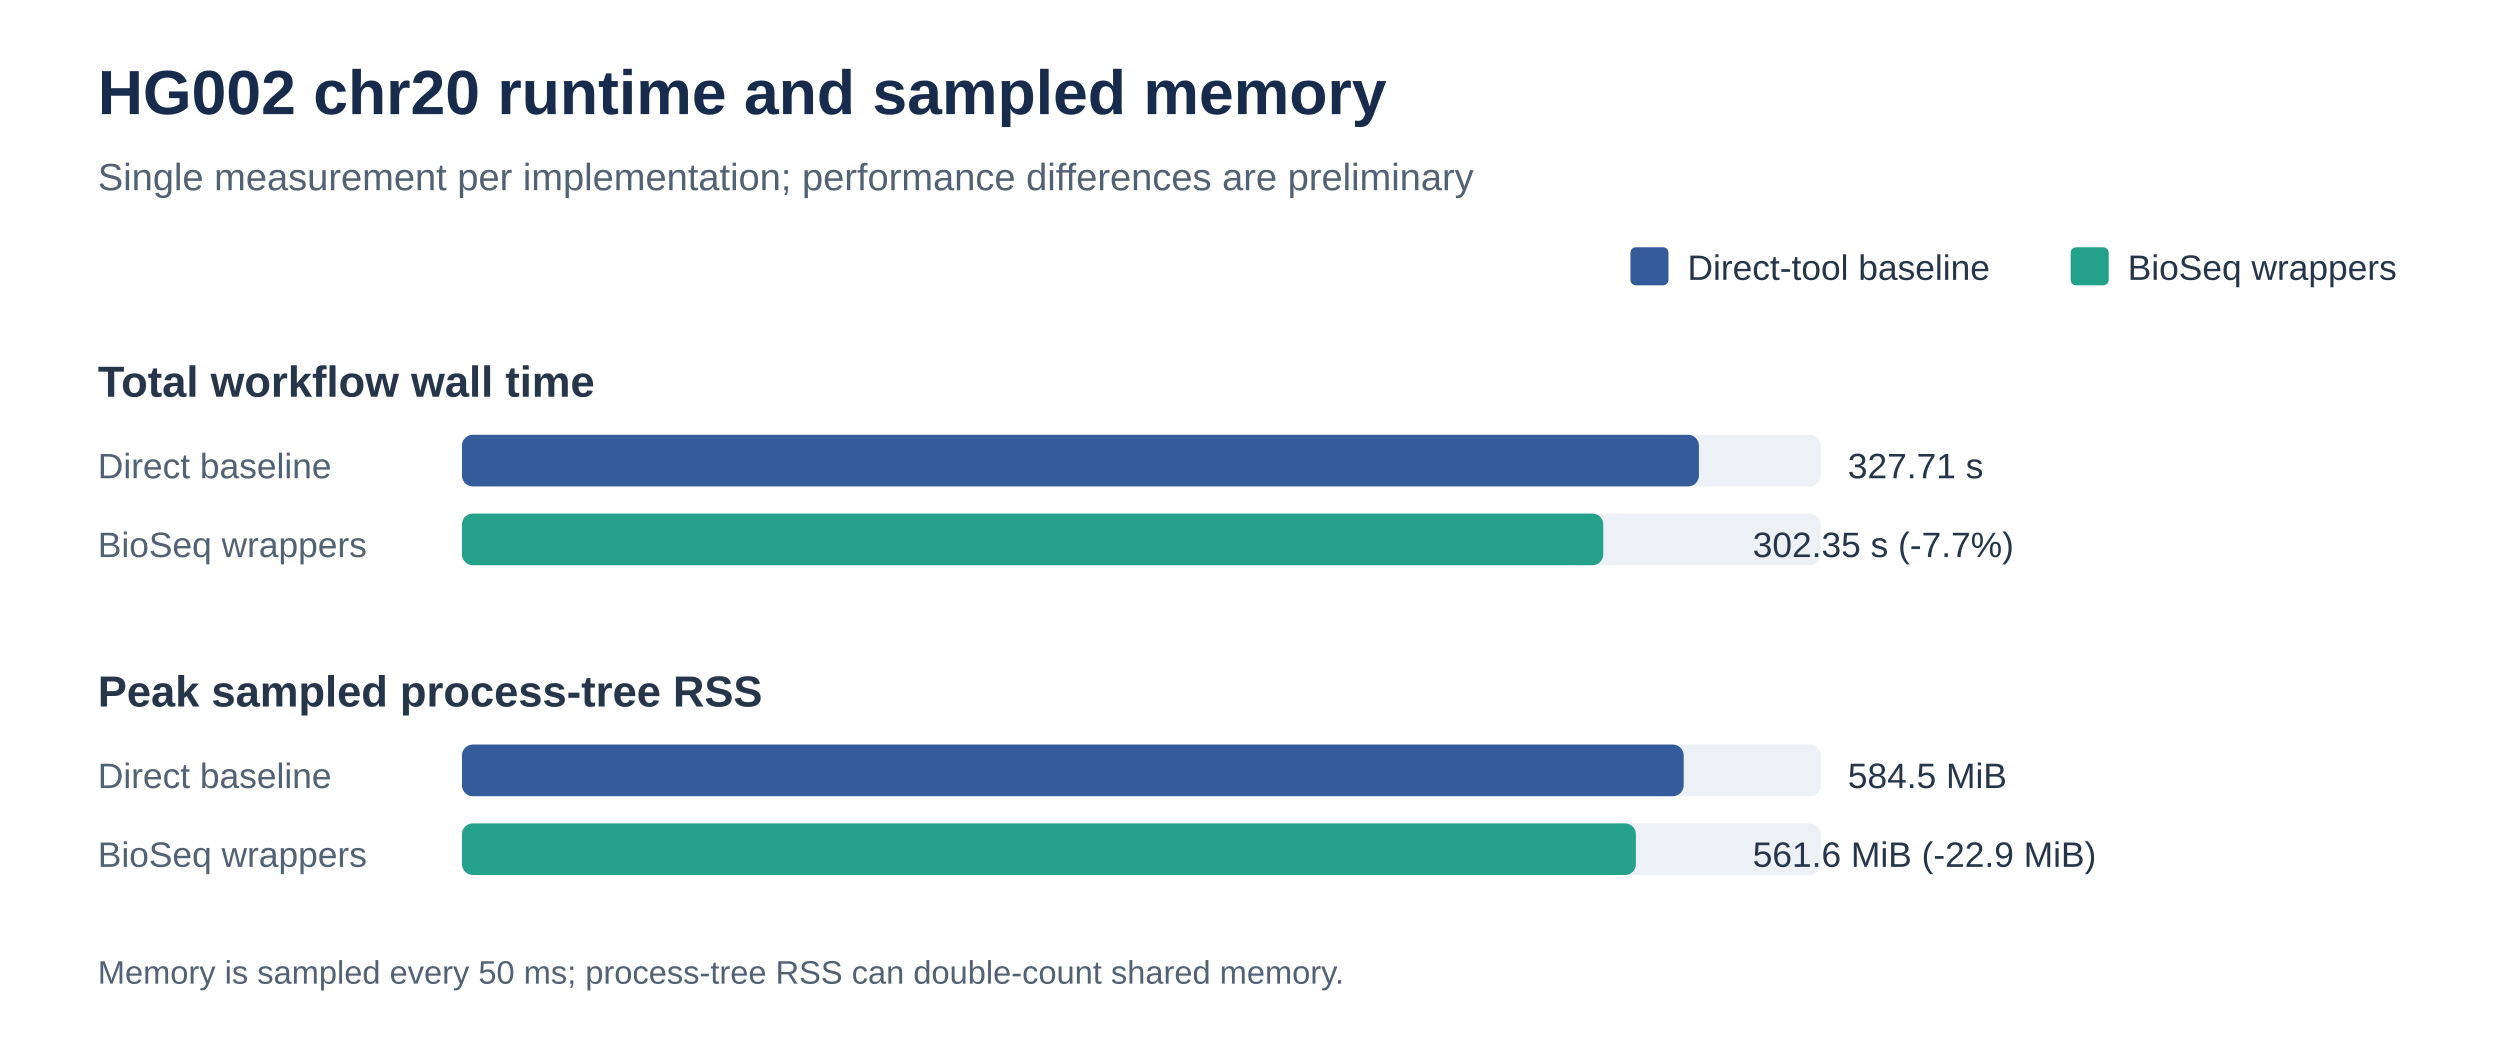
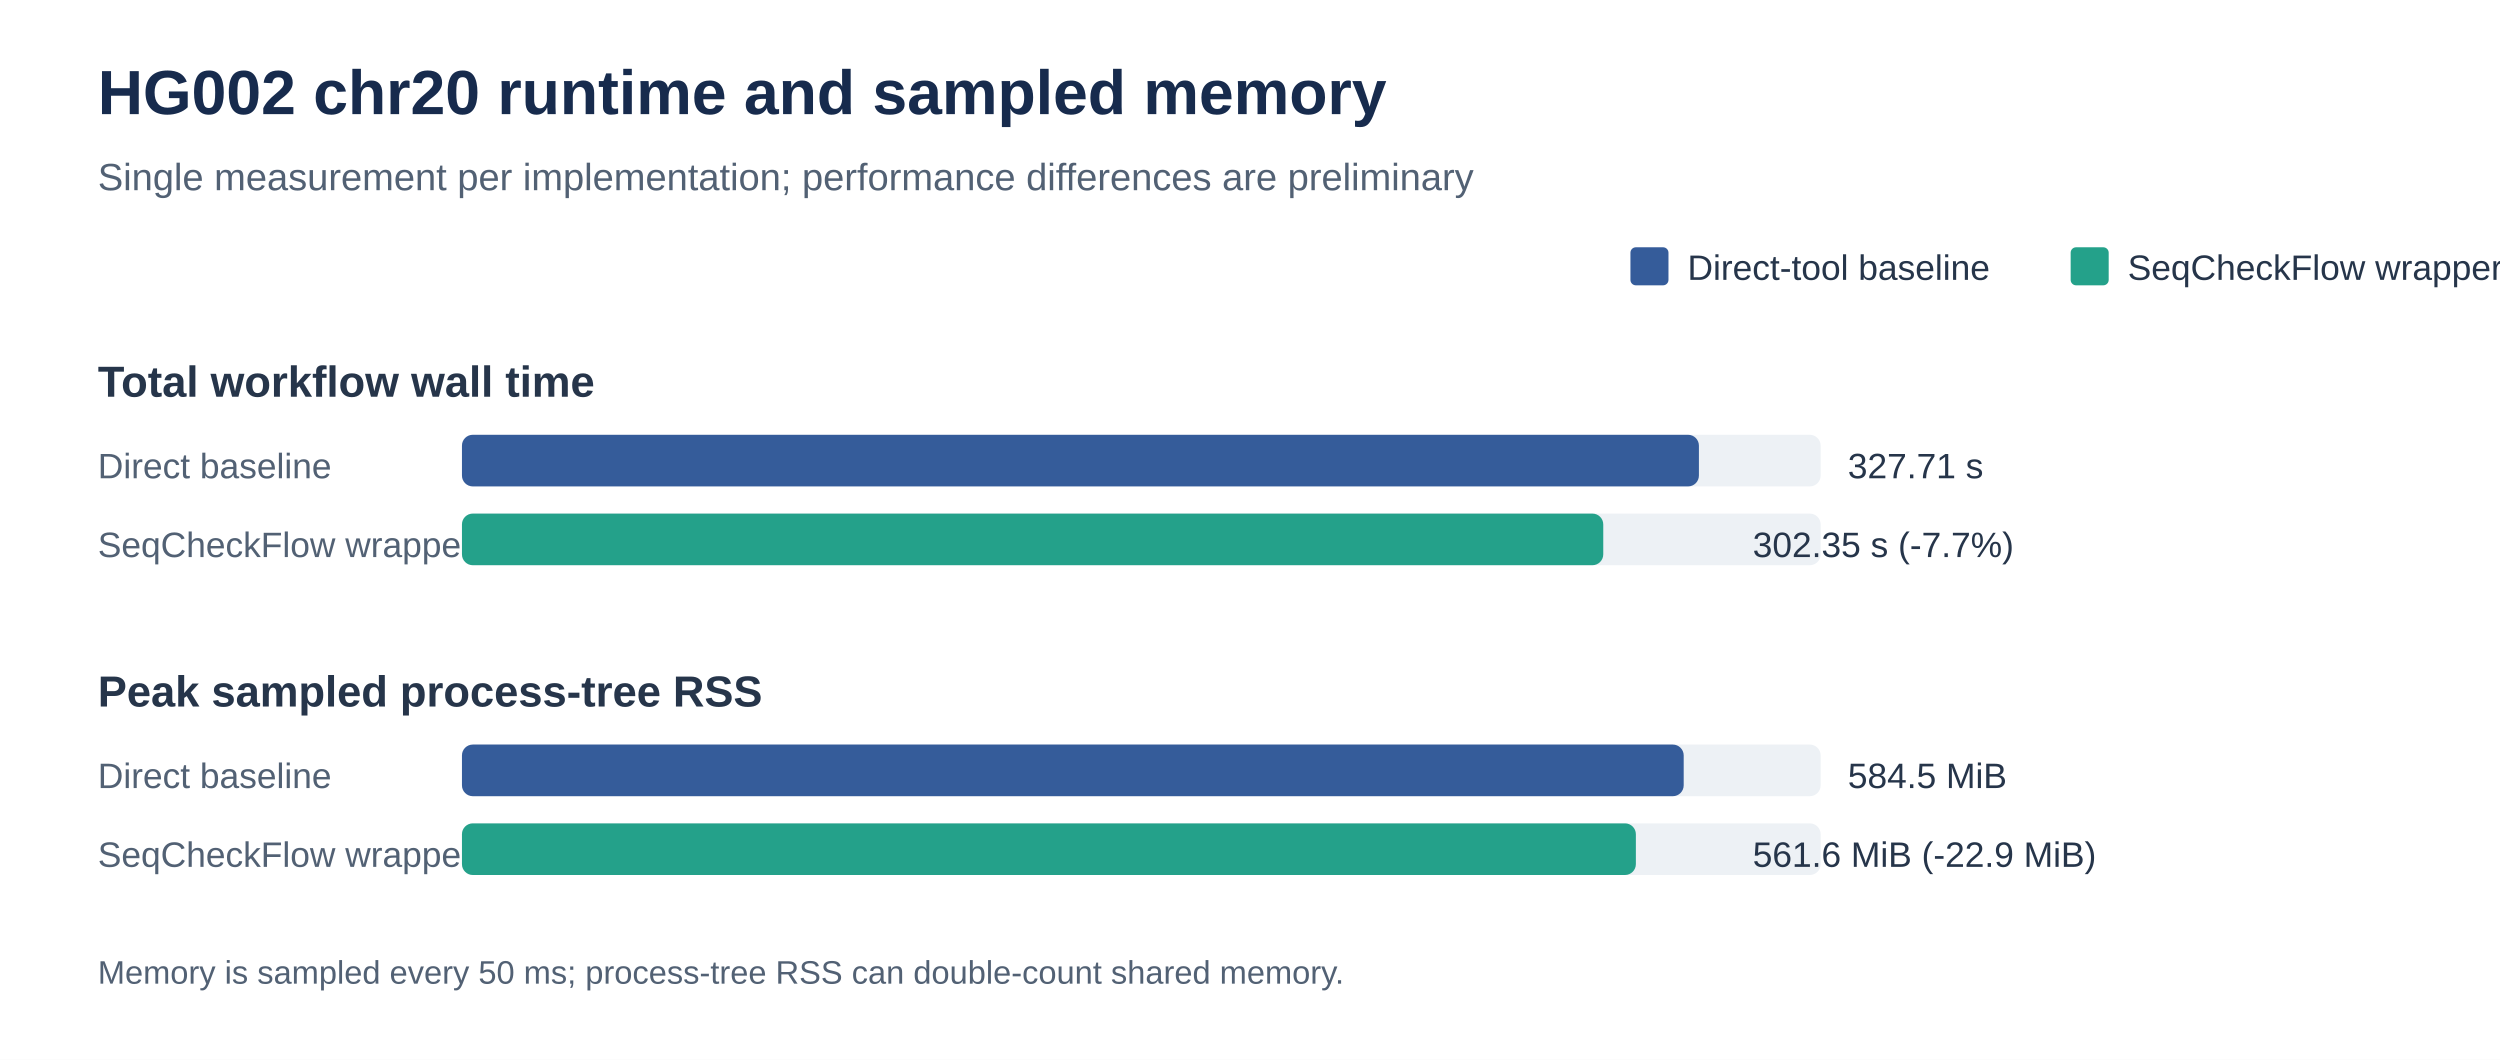
<svg xmlns="http://www.w3.org/2000/svg" width="920" height="390" viewBox="0 0 920 390" role="img" aria-labelledby="title desc">
  <rect width="920" height="390" fill="#ffffff" />
  <text x="36" y="42" font-family="Arial, sans-serif" font-size="23" font-weight="700" fill="#172b4d">HG002 chr20 runtime and sampled memory</text>
  <text x="36" y="70" font-family="Arial, sans-serif" font-size="14" fill="#526174">Single measurement per implementation; performance differences are preliminary</text>
  <rect x="600" y="91" width="14" height="14" rx="2" fill="#355c9a" />
  <text x="621" y="103" font-family="Arial, sans-serif" font-size="13" fill="#26354a">Direct-tool baseline</text>
  <rect x="762" y="91" width="14" height="14" rx="2" fill="#24a18a" />
-   <text x="783" y="103" font-family="Arial, sans-serif" font-size="13" fill="#26354a">BioSeq wrappers</text>
+   <text x="783" y="103" font-family="Arial, sans-serif" font-size="13" fill="#26354a">SeqCheckFlow wrappers</text>
  <text x="36" y="146" font-family="Arial, sans-serif" font-size="16" font-weight="700" fill="#26354a">Total workflow wall time</text>
  <text x="36" y="176" font-family="Arial, sans-serif" font-size="13" fill="#526174">Direct baseline</text>
-   <text x="36" y="205" font-family="Arial, sans-serif" font-size="13" fill="#526174">BioSeq wrappers</text>
+   <text x="36" y="205" font-family="Arial, sans-serif" font-size="13" fill="#526174">SeqCheckFlow wrappers</text>
  <rect x="170" y="160" width="500" height="19" rx="4" fill="#edf1f5" />
  <rect x="170" y="189" width="500" height="19" rx="4" fill="#edf1f5" />
  <rect x="170" y="160" width="455.2" height="19" rx="4" fill="#355c9a" />
  <rect x="170" y="189" width="420.0" height="19" rx="4" fill="#24a18a" />
  <text x="680" y="176" font-family="Arial, sans-serif" font-size="13" fill="#26354a">327.71 s</text>
  <text x="645" y="205" font-family="Arial, sans-serif" font-size="13" fill="#26354a">302.35 s (-7.7%)</text>
  <text x="36" y="260" font-family="Arial, sans-serif" font-size="16" font-weight="700" fill="#26354a">Peak sampled process-tree RSS</text>
  <text x="36" y="290" font-family="Arial, sans-serif" font-size="13" fill="#526174">Direct baseline</text>
-   <text x="36" y="319" font-family="Arial, sans-serif" font-size="13" fill="#526174">BioSeq wrappers</text>
+   <text x="36" y="319" font-family="Arial, sans-serif" font-size="13" fill="#526174">SeqCheckFlow wrappers</text>
  <rect x="170" y="274" width="500" height="19" rx="4" fill="#edf1f5" />
  <rect x="170" y="303" width="500" height="19" rx="4" fill="#edf1f5" />
  <rect x="170" y="274" width="449.6" height="19" rx="4" fill="#355c9a" />
  <rect x="170" y="303" width="432.0" height="19" rx="4" fill="#24a18a" />
  <text x="680" y="290" font-family="Arial, sans-serif" font-size="13" fill="#26354a">584.5 MiB</text>
  <text x="645" y="319" font-family="Arial, sans-serif" font-size="13" fill="#26354a">561.6 MiB (-22.9 MiB)</text>
  <text x="36" y="362" font-family="Arial, sans-serif" font-size="12" fill="#526174">Memory is sampled every 50 ms; process-tree RSS can double-count shared memory.</text>
</svg>
